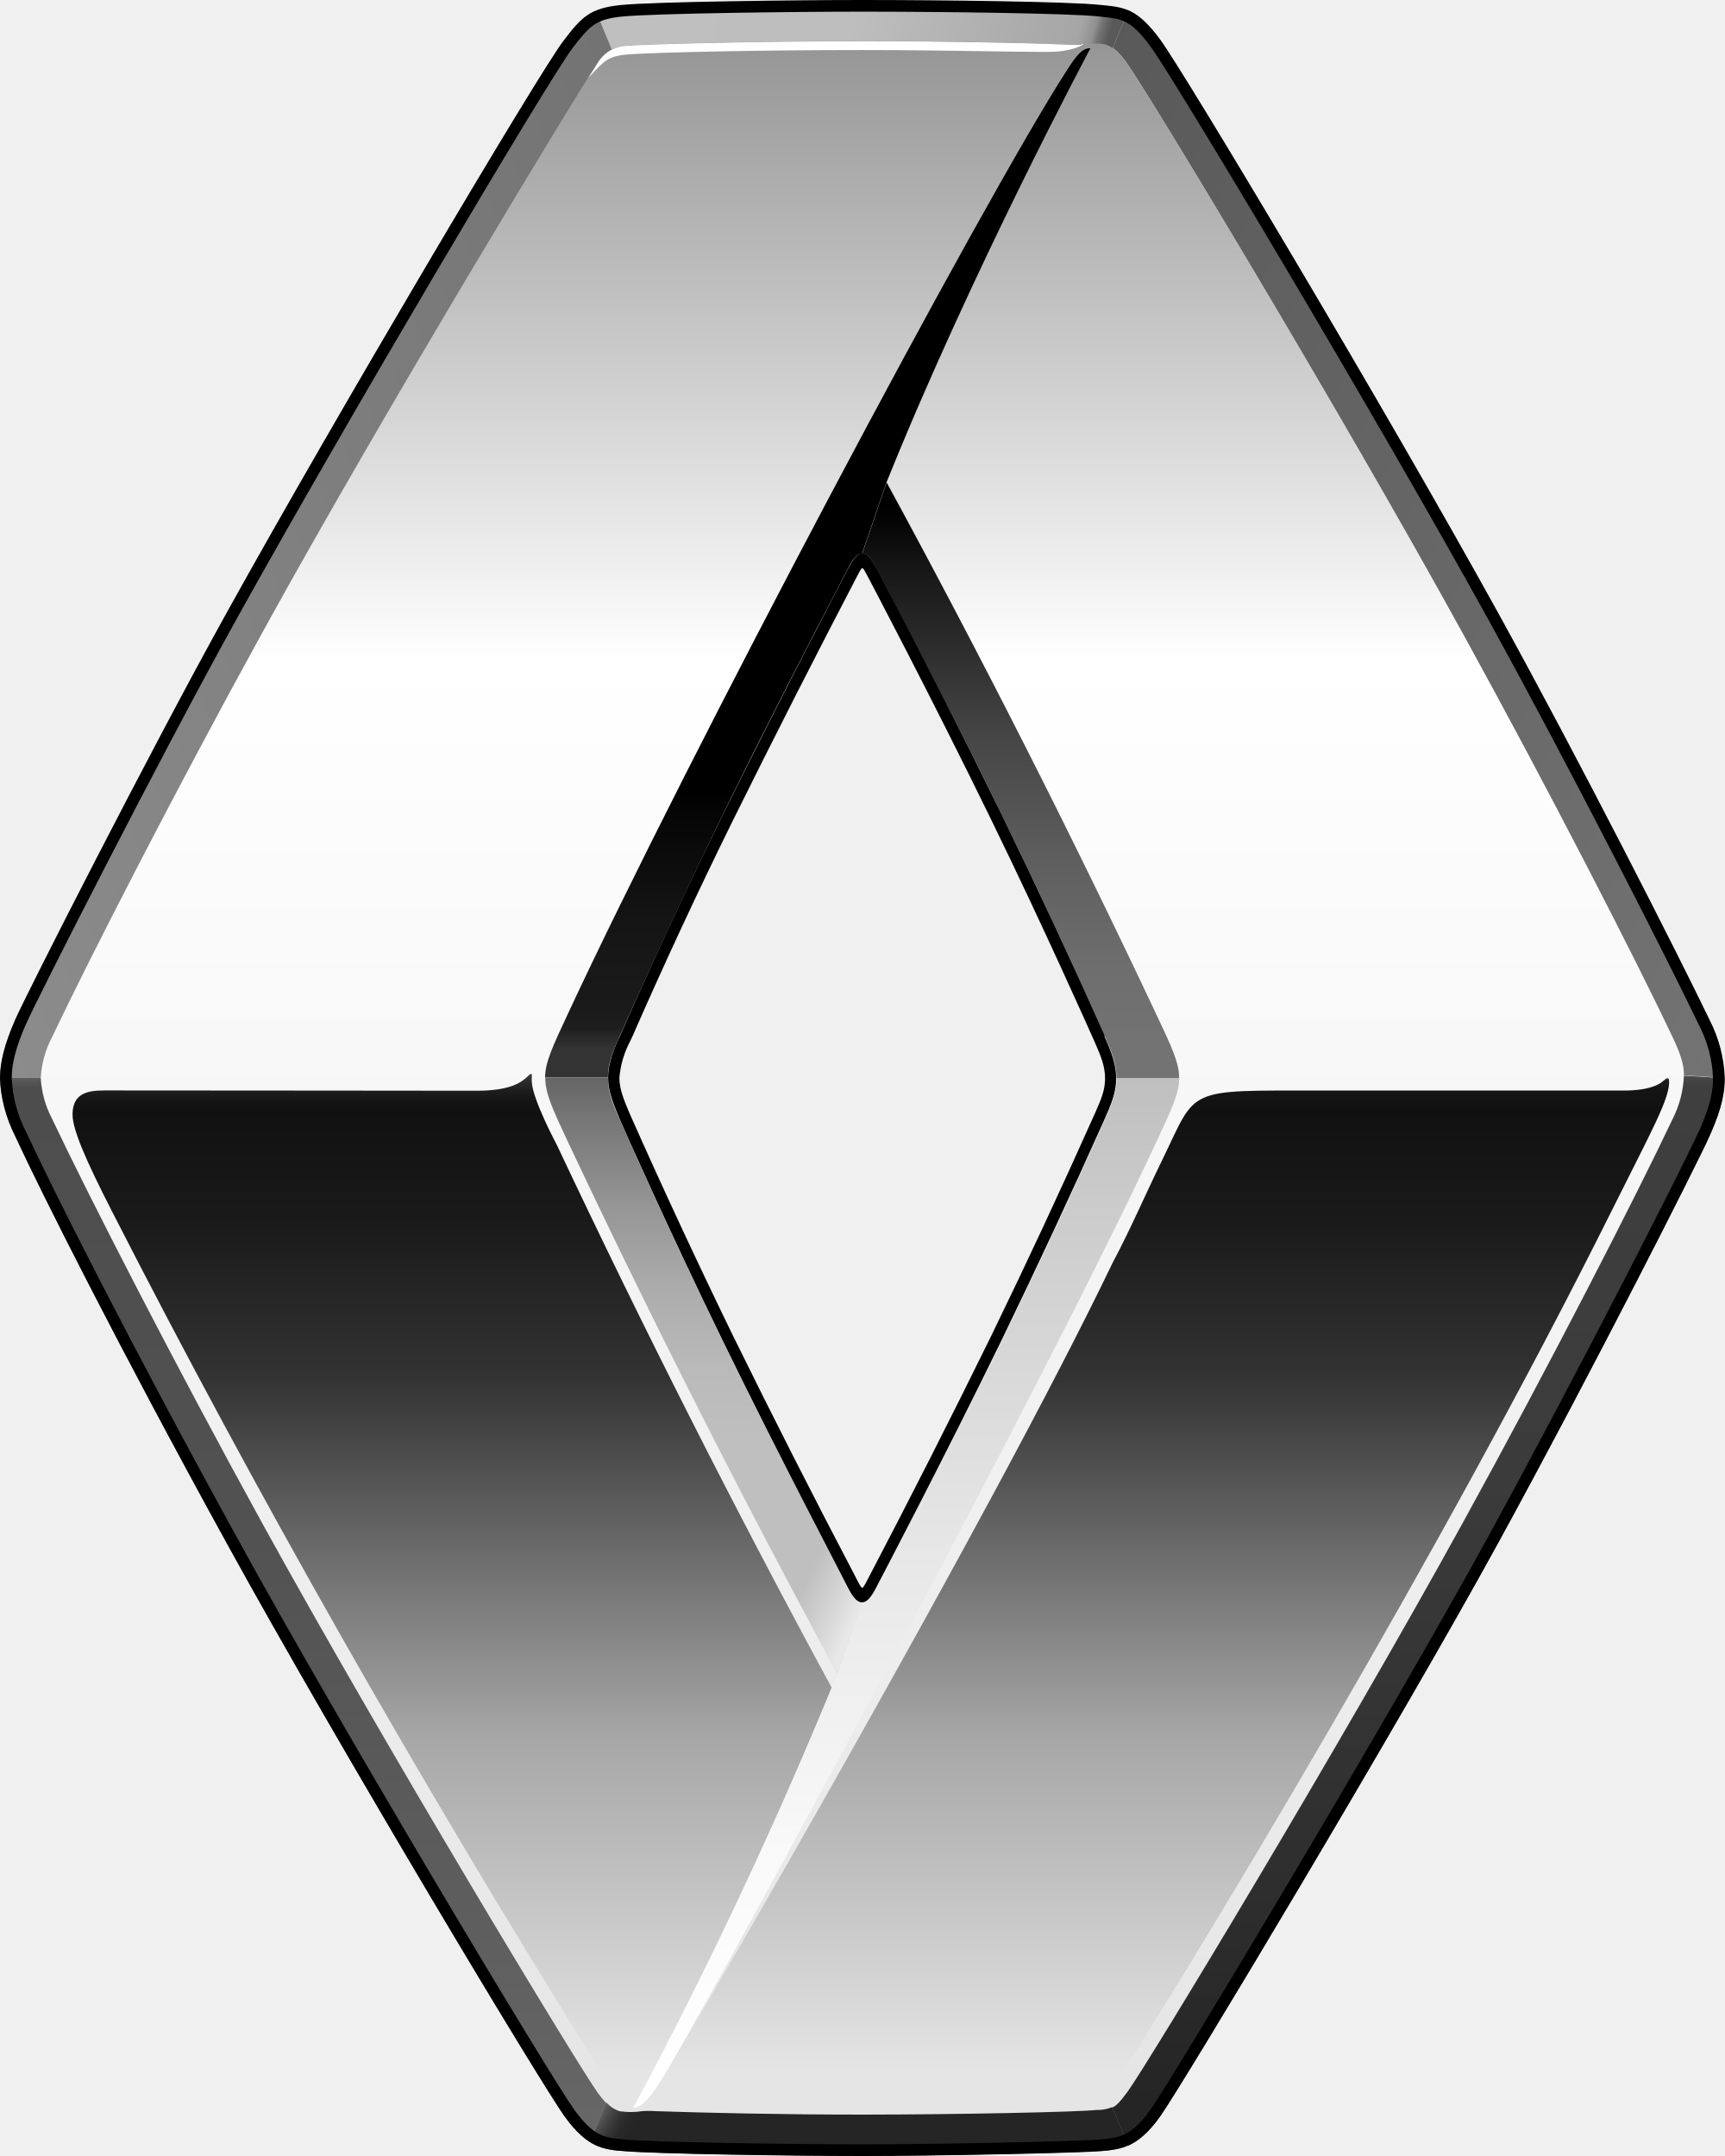
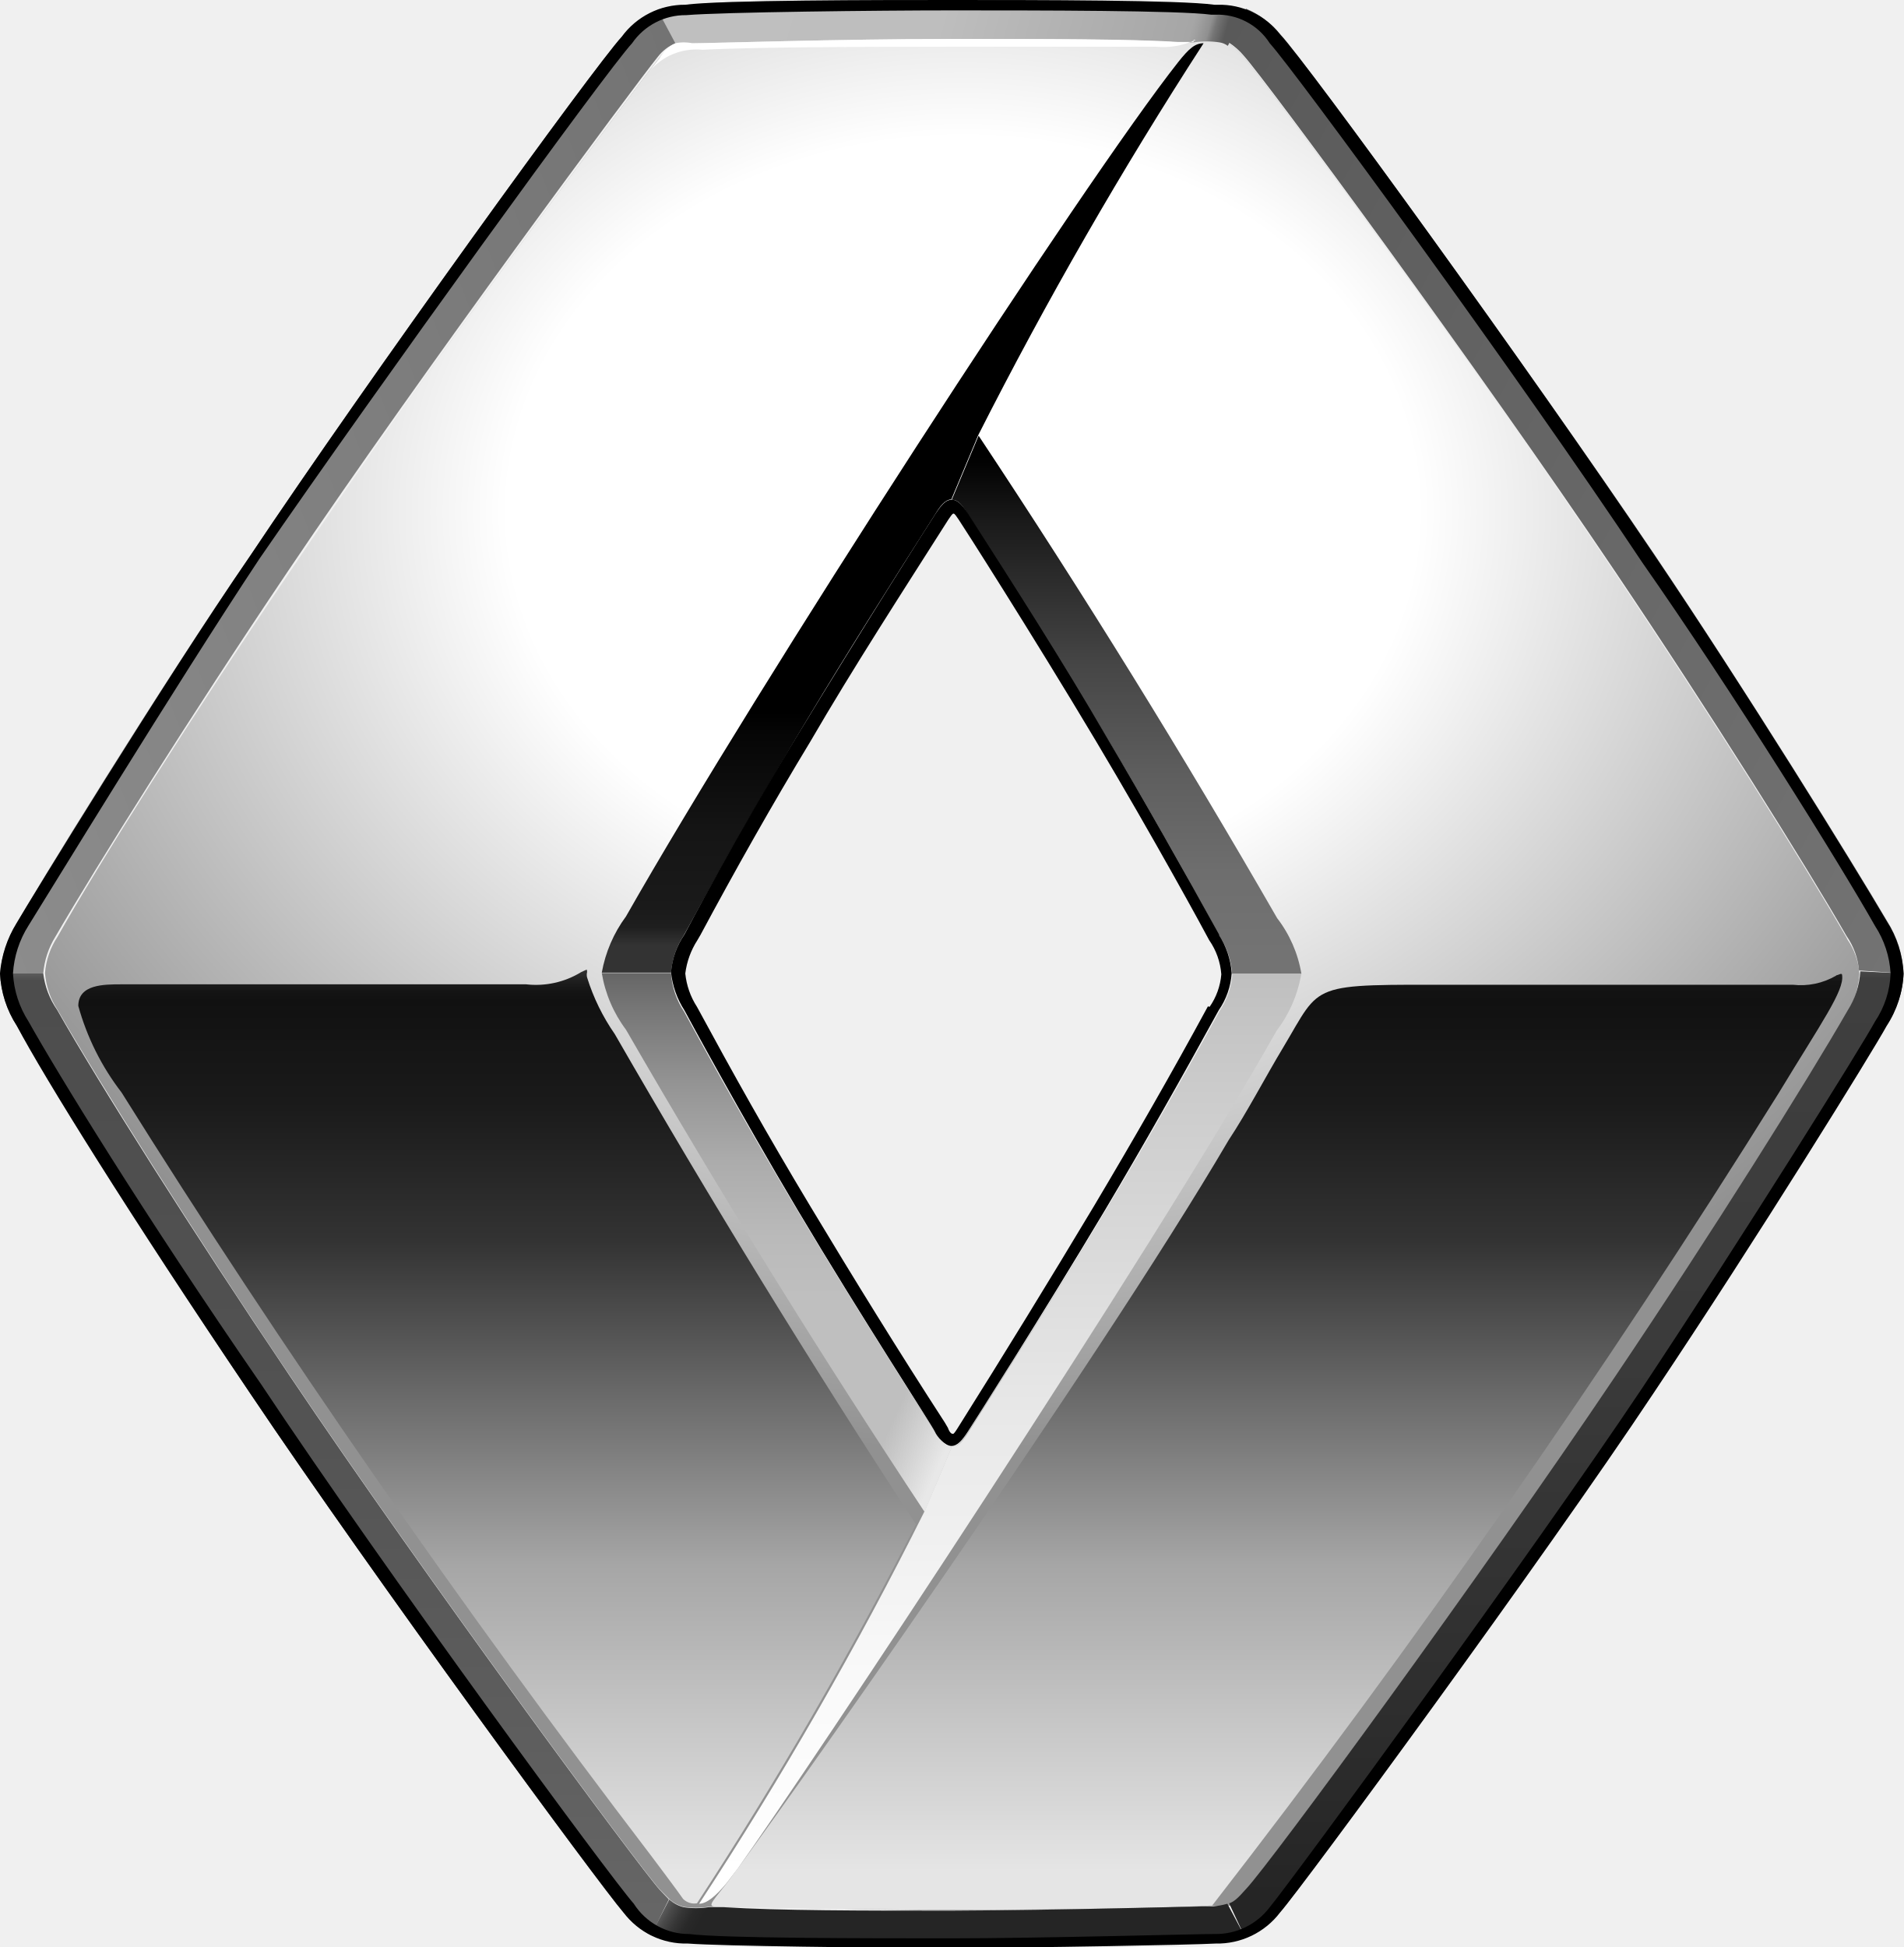
- <svg xmlns="http://www.w3.org/2000/svg" xmlns:xlink="http://www.w3.org/1999/xlink" id="katman_1" data-name="katman 1" viewBox="0 0 291.22 364.08">
+ <svg xmlns="http://www.w3.org/2000/svg" xmlns:xlink="http://www.w3.org/1999/xlink" id="katman_1" data-name="katman 1" viewBox="0 0 44 45">
  <defs>
-     <style>.cls-1{filter:url(#a);}.cls-2{fill:url(#Adsız_degrade);}.cls-3{fill:url(#Adsız_degrade_3);}.cls-4{mask:url(#mask);}.cls-5{fill:url(#Adsız_degrade_4);}.cls-6{fill:url(#Adsız_degrade_5);}.cls-7{fill:url(#Adsız_degrade_6);}.cls-8{fill:url(#Adsız_degrade_7);}.cls-9{fill:url(#Adsız_degrade_8);}.cls-10{fill:url(#Adsız_degrade_9);}.cls-11{fill:url(#Adsız_degrade_10);}.cls-12{fill:url(#Adsız_degrade_11);}.cls-13{fill:url(#Adsız_degrade_12);}.cls-14{fill:url(#Adsız_degrade_13);}.cls-15{fill:url(#Adsız_degrade_14);}.cls-16{fill:url(#Adsız_degrade_15);}.cls-17{fill:url(#Adsız_degrade_16);}.cls-18{fill:url(#Adsız_degrade_17);}.cls-19{fill:url(#Adsız_degrade_18);}.cls-20{fill:#fff;}</style>
-     <filter id="a" x="1.13" y="1.14" width="45.73" height="57.72" name="a">
-       <feFlood result="back" flood-color="#fff" />
-     </filter>
-     <linearGradient id="Adsız_degrade" x1="-63.23" y1="1855.5" x2="-63.23" y2="1888.04" gradientTransform="matrix(6.07, 0, 0, -6.07, 1200.43, 12547.02)" gradientUnits="userSpaceOnUse">
-       <stop offset="0.85" stop-color="#fff" />
-       <stop offset="1" />
-     </linearGradient>
-     <linearGradient id="Adsız_degrade_3" x1="-62.5" y1="1859.62" x2="-62.5" y2="1917.34" gradientTransform="matrix(6.07, 0, 0, -6.07, 1200.43, 12547.02)" gradientUnits="userSpaceOnUse">
+     <style>.cls-1{fill:url(#Adsız_degrade_2);}.cls-2{fill:url(#Adsız_degrade_3);}.cls-3{fill:url(#Adsız_degrade_4);}.cls-4{fill:url(#Adsız_degrade_5);}.cls-5{fill:url(#Adsız_degrade_6);}.cls-6{fill:url(#Adsız_degrade_7);}.cls-7{fill:url(#Adsız_degrade_8);}.cls-8{fill:url(#Adsız_degrade_9);}.cls-9{fill:url(#Adsız_degrade_10);}.cls-10{fill:url(#Adsız_degrade_11);}.cls-11{fill:url(#Adsız_degrade_12);}.cls-12{fill:url(#Adsız_degrade_13);}.cls-13{fill:url(#Adsız_degrade_14);}.cls-14{fill:url(#Adsız_degrade_15);}.cls-15{fill:url(#Adsız_degrade_16);}.cls-16{fill:url(#Adsız_degrade_17);}.cls-17{fill:#fff;}</style>
+     <linearGradient id="Adsız_degrade_2" x1="-761.91" y1="-1128.84" x2="-761.91" y2="-1135.97" gradientTransform="translate(4646.77 6895.72) scale(6.07)" gradientUnits="userSpaceOnUse">
      <stop offset="0" stop-color="#e5e5e5" />
      <stop offset="0.69" stop-color="#fff" />
      <stop offset="1" stop-color="#919191" />
    </linearGradient>
-     <mask id="mask" x="-36.97" y="6.91" width="356.36" height="375.24" maskUnits="userSpaceOnUse">
-       <g transform="translate(-675.57 -905.69)">
-         <g id="c">
-           <g class="cls-1">
-             <rect class="cls-2" x="638.6" y="1090.42" width="356.36" height="197.42" />
-           </g>
-         </g>
-       </g>
-     </mask>
-     <radialGradient id="Adsız_degrade_4" cx="-64.3" cy="1902.46" r="28.89" gradientTransform="matrix(6.05, 0, 0, -6.07, 1191.78, 12547.02)" gradientUnits="userSpaceOnUse">
+     <radialGradient id="Adsız_degrade_3" cx="-742.92" cy="-1120.65" r="28.89" gradientTransform="translate(698.31 852.31) scale(0.91 0.75)" gradientUnits="userSpaceOnUse">
      <stop offset="0.4" stop-color="#fff" />
      <stop offset="1" stop-color="#919191" />
    </radialGradient>
-     <linearGradient id="Adsız_degrade_5" x1="-73.92" y1="1859.9" x2="-73.92" y2="1888.34" gradientTransform="matrix(6.07, 0, 0, -6.07, 1200.43, 12547.02)" gradientUnits="userSpaceOnUse">
+     <linearGradient id="Adsız_degrade_4" x1="-763.63" y1="-1128.87" x2="-763.63" y2="-1132.39" gradientTransform="translate(4646.77 6895.72) scale(6.07)" gradientUnits="userSpaceOnUse">
      <stop offset="0.01" stop-color="#e5e5e5" />
      <stop offset="0.34" stop-color="#a6a6a6" />
      <stop offset="0.69" stop-color="#333" />
      <stop offset="0.84" stop-color="#1a1a1a" />
      <stop offset="0.95" stop-color="#111" />
      <stop offset="0.96" stop-color="#141414" />
      <stop offset="0.97" stop-color="#1d1d1d" />
      <stop offset="0.98" stop-color="#2d2d2d" />
      <stop offset="0.99" stop-color="#444" />
      <stop offset="1" stop-color="#616161" />
      <stop offset="1" stop-color="#666" />
    </linearGradient>
-     <linearGradient id="Adsız_degrade_6" x1="-68.87" y1="1859.82" x2="-68.87" y2="1859.82" xlink:href="#Adsız_degrade_5" />
-     <linearGradient id="Adsız_degrade_7" x1="-54.32" y1="1859.9" x2="-54.32" y2="1888.36" gradientTransform="matrix(6.07, 0, 0, -6.07, 1200.43, 12547.02)" gradientUnits="userSpaceOnUse">
+     <linearGradient id="Adsız_degrade_5" x1="-762.87" y1="-1128.79" x2="-762.87" y2="-1128.79" xlink:href="#Adsız_degrade_4" />
+     <linearGradient id="Adsız_degrade_6" x1="-760.67" y1="-1128.87" x2="-760.67" y2="-1132.39" gradientTransform="translate(4646.77 6895.72) scale(6.07)" gradientUnits="userSpaceOnUse">
      <stop offset="0.01" stop-color="#e5e5e5" />
      <stop offset="0.34" stop-color="#a6a6a6" />
      <stop offset="0.69" stop-color="#333" />
      <stop offset="0.84" stop-color="#1a1a1a" />
      <stop offset="0.95" stop-color="#111" />
      <stop offset="0.97" stop-color="#141414" />
      <stop offset="0.98" stop-color="#1d1d1d" />
      <stop offset="0.98" stop-color="#2d2d2d" />
      <stop offset="0.99" stop-color="#444" />
      <stop offset="1" stop-color="#616161" />
      <stop offset="1" stop-color="#666" />
    </linearGradient>
-     <linearGradient id="Adsız_degrade_8" x1="-63.74" y1="1888.67" x2="-63.74" y2="1917.32" gradientTransform="matrix(6.07, 0, 0, -6.07, 1200.43, 12547.02)" gradientUnits="userSpaceOnUse">
+     <linearGradient id="Adsız_degrade_7" x1="-762.09" y1="-1132.43" x2="-762.09" y2="-1135.97" gradientTransform="translate(4646.77 6895.72) scale(6.07)" gradientUnits="userSpaceOnUse">
      <stop offset="0" stop-color="#333" />
      <stop offset="0.01" stop-color="#292929" />
      <stop offset="0.02" stop-color="#1e1e1e" />
      <stop offset="0.04" stop-color="#1a1a1a" />
      <stop offset="0.12" stop-color="#151515" />
      <stop offset="0.23" stop-color="#050505" />
      <stop offset="0.25" />
    </linearGradient>
-     <linearGradient id="Adsız_degrade_9" x1="-58.09" y1="1888.47" x2="-58.09" y2="1905.05" gradientTransform="matrix(6.07, 0, 0, -6.07, 1200.43, 12547.02)" gradientUnits="userSpaceOnUse">
+     <linearGradient id="Adsız_degrade_8" x1="-761.24" y1="-1132.4" x2="-761.24" y2="-1134.45" gradientTransform="translate(4646.77 6895.72) scale(6.07)" gradientUnits="userSpaceOnUse">
      <stop offset="0" stop-color="#737373" />
      <stop offset="0.15" stop-color="#6e6e6e" />
      <stop offset="0.33" stop-color="#5e5e5e" />
      <stop offset="0.54" stop-color="#454545" />
      <stop offset="0.75" stop-color="#222" />
      <stop offset="0.8" stop-color="#1a1a1a" />
      <stop offset="0.92" />
    </linearGradient>
-     <linearGradient id="Adsız_degrade_10" x1="-66.92" y1="1871.87" x2="-66.92" y2="1888.46" gradientTransform="matrix(6.07, 0, 0, -6.07, 1200.43, 12547.02)" gradientUnits="userSpaceOnUse">
+     <linearGradient id="Adsız_degrade_9" x1="-762.57" y1="-1130.35" x2="-762.57" y2="-1132.4" gradientTransform="translate(4646.77 6895.72) scale(6.07)" gradientUnits="userSpaceOnUse">
      <stop offset="0.36" stop-color="#bfbfbf" />
      <stop offset="0.47" stop-color="#bababa" />
      <stop offset="0.61" stop-color="#acacac" />
      <stop offset="0.75" stop-color="#959595" />
      <stop offset="0.9" stop-color="#757575" />
      <stop offset="0.96" stop-color="#666" />
      <stop offset="1" stop-color="#333" />
    </linearGradient>
-     <linearGradient id="Adsız_degrade_11" x1="-60.4" y1="1877.5" x2="-75.49" y2="1884.3" gradientTransform="matrix(6.07, 0, 0, -6.07, 1200.43, 12547.02)" gradientUnits="userSpaceOnUse">
+     <linearGradient id="Adsız_degrade_10" x1="-761.71" y1="-1130.95" x2="-763.79" y2="-1131.89" gradientTransform="translate(4646.77 6895.72) scale(6.07)" gradientUnits="userSpaceOnUse">
      <stop offset="0.01" stop-color="#f2f2f2" stop-opacity="0.8" />
      <stop offset="0.11" stop-color="#ededed" stop-opacity="0" />
    </linearGradient>
-     <linearGradient id="Adsız_degrade_12" x1="-61.28" y1="1860" x2="-61.28" y2="1888.66" gradientTransform="matrix(6.07, 0, 0, -6.07, 1200.43, 12547.02)" gradientUnits="userSpaceOnUse">
+     <linearGradient id="Adsız_degrade_11" x1="-761.72" y1="-1128.88" x2="-761.72" y2="-1132.42" gradientTransform="translate(4646.77 6895.72) scale(6.07)" gradientUnits="userSpaceOnUse">
      <stop offset="0" stop-color="#fff" />
      <stop offset="0.22" stop-color="#f9f9f9" />
      <stop offset="0.51" stop-color="#e7e7e7" />
      <stop offset="0.85" stop-color="#cbcbcb" />
      <stop offset="0.97" stop-color="#bfbfbf" />
      <stop offset="0.99" stop-color="#737373" />
    </linearGradient>
-     <linearGradient id="Adsız_degrade_13" x1="-78.06" y1="1858.87" x2="-78.06" y2="1888.48" gradientTransform="matrix(6.07, 0, 0, -6.07, 1200.43, 12547.02)" gradientUnits="userSpaceOnUse">
+     <linearGradient id="Adsız_degrade_12" x1="-764.26" y1="-1128.74" x2="-764.26" y2="-1132.4" gradientTransform="translate(4646.77 6895.72) scale(6.07)" gradientUnits="userSpaceOnUse">
      <stop offset="0" stop-color="#666" />
      <stop offset="0.18" stop-color="#5e5e5e" />
      <stop offset="0.58" stop-color="#515151" />
      <stop offset="0.97" stop-color="#4d4d4d" />
      <stop offset="0.99" stop-color="#757575" />
      <stop offset="1" stop-color="#8c8c8c" />
    </linearGradient>
-     <linearGradient id="Adsız_degrade_14" x1="-68.18" y1="1862.45" x2="-56.78" y2="1855.87" gradientTransform="matrix(6.07, 0, 0, -6.07, 1200.43, 12547.02)" gradientUnits="userSpaceOnUse">
+     <linearGradient id="Adsız_degrade_13" x1="-762.8" y1="-1129.22" x2="-761.09" y2="-1128.23" gradientTransform="translate(4646.77 6895.72) scale(6.07)" gradientUnits="userSpaceOnUse">
      <stop offset="0.02" stop-color="#666" />
      <stop offset="0.04" stop-color="#4a4a4a" />
      <stop offset="0.06" stop-color="#363636" />
      <stop offset="0.08" stop-color="#292929" />
      <stop offset="0.1" stop-color="#252525" />
    </linearGradient>
-     <linearGradient id="Adsız_degrade_15" x1="-59.55" y1="1910.04" x2="-34.28" y2="1896.21" gradientTransform="matrix(6.07, 0, 0, -6.07, 1200.43, 12547.02)" gradientUnits="userSpaceOnUse">
+     <linearGradient id="Adsız_degrade_14" x1="-761.33" y1="-1135.1" x2="-757.85" y2="-1133.2" gradientTransform="translate(4646.77 6895.72) scale(6.07)" gradientUnits="userSpaceOnUse">
      <stop offset="0" stop-color="#595959" />
      <stop offset="1" stop-color="#737373" />
    </linearGradient>
-     <linearGradient id="Adsız_degrade_16" x1="-55.78" y1="1915.79" x2="-69.48" y2="1919.72" gradientTransform="matrix(6.07, 0, 0, -6.07, 1200.43, 12547.02)" gradientUnits="userSpaceOnUse">
+     <linearGradient id="Adsız_degrade_15" x1="-760.92" y1="-1135.65" x2="-762.99" y2="-1136.25" gradientTransform="translate(4646.77 6895.72) scale(6.07)" gradientUnits="userSpaceOnUse">
      <stop offset="0.01" stop-color="#595959" />
      <stop offset="0.03" stop-color="#757575" />
      <stop offset="0.04" stop-color="#909090" />
      <stop offset="0.06" stop-color="#a0a0a0" />
      <stop offset="0.07" stop-color="#a6a6a6" />
      <stop offset="0.5" stop-color="#bebebe" />
      <stop offset="1" stop-color="#bfbfbf" />
    </linearGradient>
-     <linearGradient id="Adsız_degrade_17" x1="-90.32" y1="1898.46" x2="-65.91" y2="1907.83" gradientTransform="matrix(6.07, 0, 0, -6.07, 1200.43, 12547.02)" gradientUnits="userSpaceOnUse">
+     <linearGradient id="Adsız_degrade_16" x1="-765.95" y1="-1133.49" x2="-762.52" y2="-1134.8" gradientTransform="translate(4646.77 6895.72) scale(6.07)" gradientUnits="userSpaceOnUse">
      <stop offset="0" stop-color="#8c8c8c" />
      <stop offset="0.99" stop-color="#737373" />
      <stop offset="1" stop-color="#bfbfbf" />
    </linearGradient>
-     <linearGradient id="Adsız_degrade_18" x1="-47.03" y1="1858.78" x2="-47.03" y2="1888.55" gradientTransform="matrix(6.07, 0, 0, -6.07, 1200.43, 12547.02)" gradientUnits="userSpaceOnUse">
+     <linearGradient id="Adsız_degrade_17" x1="-759.57" y1="-1128.73" x2="-759.57" y2="-1132.41" gradientTransform="translate(4646.77 6895.72) scale(6.07)" gradientUnits="userSpaceOnUse">
      <stop offset="0.02" stop-color="#252525" />
      <stop offset="0.22" stop-color="#2e2e2e" />
      <stop offset="0.6" stop-color="#3b3b3b" />
      <stop offset="0.97" stop-color="#3f3f3f" />
      <stop offset="0.99" stop-color="#5c5c5c" />
      <stop offset="1" stop-color="#737373" />
    </linearGradient>
  </defs>
-   <path class="cls-3" d="M958,1080.89c-6.2-13.12-20.75-41.52-35.5-68.32-20.78-37.78-53.31-91.58-56.66-96.19a11.72,11.72,0,0,0-2.39-2.62,4,4,0,0,0-1.27-.65,13.72,13.72,0,0,0-4,0,16.66,16.66,0,0,1-2.34,0q-17.33-.6-34.65-.58c-16.89,0-37.24.51-39.88.78a5.87,5.87,0,0,0-2.4.64,6,6,0,0,0-2.46,2.36c-3.17,4.73-35.82,58.42-56.6,96.19-14.75,26.8-29.29,55.21-35.5,68.32a16.43,16.43,0,0,0-1.89,6.84,16.77,16.77,0,0,0,1.89,6.84c6.2,13.11,20.75,41.51,35.5,68.32,20.78,37.77,53.31,91.57,56.66,96.19a19.17,19.17,0,0,0,1.42,1.76,5,5,0,0,0,2.24,1.51,12.28,12.28,0,0,0,3.82,0,18.43,18.43,0,0,1,2.35,0c8.37.28,21.23.59,34.85.58,16.89,0,36.62-.44,39.6-.78l.47-.06a6.71,6.71,0,0,0,2.11-.46c.68-.29,1.26-.83,2.65-2.75,3.35-4.61,35.73-58.15,56.51-95.92,14.74-26.8,29.29-55.21,35.5-68.32a17.91,17.91,0,0,0,1.88-7.27c0-1.9-.62-3.76-1.87-6.41Zm-95.94,13.92c-13.9,31.19-23.78,50.63-38.43,78.79-.84,1.63-1.54,2.68-2.49,2.7s-1.64-1.07-2.49-2.7c-14.65-28.17-24.53-47.61-38.44-78.79-1.19-2.67-2-4.64-2-7.14s.87-4.43,2-7c13.91-31.19,23.79-50.63,38.44-78.79.84-1.63,1.52-2.68,2.48-2.7h0c1,0,1.65,1.06,2.5,2.7,14.65,28.16,24.53,47.6,38.43,78.79,1.19,2.66,2,4.63,2,7.13s-.87,4.45-2,7Z" transform="translate(-675.57 -905.69)" />
-   <g class="cls-4">
-     <path class="cls-5" d="M958,1080.89c-6.2-13.12-20.75-41.52-35.5-68.32-20.78-37.78-53.31-91.58-56.66-96.19a11.72,11.72,0,0,0-2.39-2.62,4,4,0,0,0-1.27-.65,13.72,13.72,0,0,0-4,0,16.66,16.66,0,0,1-2.34,0q-17.33-.6-34.65-.58c-16.89,0-37.24.51-39.88.78a5.87,5.87,0,0,0-2.4.64,6,6,0,0,0-2.46,2.36c-3.17,4.73-35.82,58.42-56.6,96.19-14.75,26.8-29.29,55.21-35.5,68.32a16.43,16.43,0,0,0-1.89,6.84,16.77,16.77,0,0,0,1.89,6.84c6.2,13.11,20.75,41.51,35.5,68.32,20.78,37.77,53.31,91.57,56.66,96.19a19.17,19.17,0,0,0,1.42,1.76,5,5,0,0,0,2.24,1.51,12.28,12.28,0,0,0,3.82,0,18.43,18.43,0,0,1,2.35,0c8.37.28,21.23.59,34.85.58,16.89,0,36.62-.44,39.6-.78l.47-.06a6.71,6.71,0,0,0,2.11-.46c.68-.29,1.26-.83,2.65-2.75,3.35-4.61,35.73-58.15,56.51-95.92,14.74-26.8,29.29-55.21,35.5-68.32a17.91,17.91,0,0,0,1.88-7.27c0-1.9-.62-3.76-1.87-6.41Zm-95.94,13.92c-13.9,31.19-23.78,50.63-38.43,78.79-.84,1.63-1.54,2.68-2.49,2.7s-1.64-1.07-2.49-2.7c-14.65-28.17-24.53-47.61-38.44-78.79-1.19-2.67-2-4.64-2-7.14s.87-4.43,2-7c13.91-31.19,23.79-50.63,38.44-78.79.84-1.63,1.52-2.68,2.48-2.7h0c1,0,1.65,1.06,2.5,2.7,14.65,28.16,24.53,47.6,38.43,78.79,1.19,2.66,2,4.63,2,7.13s-.87,4.45-2,7Z" transform="translate(-675.57 -905.69)" />
-   </g>
-   <path class="cls-6" d="M769.61,1099.07s-4.09-7.64-4.24-10.65a4.71,4.71,0,0,1,0-.92c.06-.77-.23-.5-.91.14-1.2,1.12-3.3,2.24-8.44,2.24-4.56,0-43.36-.05-61.85-.05-2.71,0-6.35-.21-6.35,4.08,0,2.52,2.19,7.6,6.68,16.38,24.53,48,51.78,95.92,81,142.77,0,0,4.46,7.18,4.91,7.75a2.32,2.32,0,0,0,2.1.81A776.13,776.13,0,0,0,816,1190.69q-24.48-45.14-46.39-91.62Z" transform="translate(-675.57 -905.69)" />
-   <path class="cls-7" d="M782.51,1261.62h0Z" transform="translate(-675.57 -905.69)" />
-   <path class="cls-8" d="M956.47,1088.16c-.67.69-2.53,1.69-6.72,1.69H898.81c-23.35,0-21-.62-27,11.73-2.7,5.5-5.5,12-8.34,17.28C843,1161.5,793.27,1247.38,786.54,1258c-2.53,4-2.9,4.22-1,4.22,0,0,16.88.62,35.68.62,29.35,0,39.86-.82,39.86-.82,17-26.48,57.62-93.66,86.61-151.85,6.67-13.4,10-19.23,9.69-22.1-.06-.55-.57-.22-.86.07Z" transform="translate(-675.57 -905.69)" />
-   <path class="cls-9" d="M859.68,913.85c-1.26-.06-2.16.9-3.88,3.57-14.41,22.31-64.13,116-84.44,159.68-2.49,5.35-3.75,8-3.75,10.55l10.6,0s0,0,0,0c0-2.43.87-4.42,2-7,13.91-31.18,23.79-50.62,38.44-78.78.84-1.63,1.52-2.69,2.48-2.7h0l4.12-12C839.61,951.43,859.68,913.85,859.68,913.85Z" transform="translate(-675.57 -905.69)" />
-   <path class="cls-10" d="M874.67,1087.77c0-2.59-1.2-5.14-3.69-10.43q-21.54-45.75-45.7-90.18l-4.12,12h0c1,0,1.65,1.06,2.5,2.7,14.65,28.16,24.53,47.6,38.43,78.79,1.19,2.66,2,4.63,2,7.13h10.55Z" transform="translate(-675.57 -905.69)" />
-   <path class="cls-11" d="M821.16,1176.31h0c-1,0-1.64-1.07-2.49-2.71-14.65-28.16-24.53-47.6-38.44-78.79-1.19-2.66-2-4.63-2-7.14h0l-10.6,0c0,2.61,1.2,5.24,3.7,10.56q21.53,45.72,45.65,90.12Z" transform="translate(-675.57 -905.69)" />
-   <path class="cls-12" d="M821.16,1176.31h0c-1,0-1.64-1.07-2.49-2.71-14.65-28.16-24.53-47.6-38.44-78.79-1.19-2.66-2-4.63-2-7.14v0h-10.6c0,2.62,1.2,5.25,3.7,10.57q21.53,45.72,45.65,90.12Z" transform="translate(-675.57 -905.69)" />
-   <path class="cls-13" d="M782.51,1261.62c1.17.05,2.56-1.37,4.18-3.83.42-.67,1-1.61,1.7-2.77,10.85-18.48,63.16-115,82.5-156.64,2.49-5.35,3.78-8,3.78-10.61H864.12c0,2.52-.87,4.44-2,7-13.91,31.18-23.79,50.63-38.43,78.79-.85,1.62-1.54,2.68-2.5,2.7l-4.19,12a770.36,770.36,0,0,1-34.46,73.3Z" transform="translate(-675.57 -905.69)" />
-   <path class="cls-14" d="M777.92,1260.83a17.43,17.43,0,0,1-1.43-1.76c-3.34-4.61-35.88-58.41-56.66-96.19-14.74-26.8-29.29-55.2-35.5-68.32a16.69,16.69,0,0,1-1.88-6.83H675.6c0,2.32.51,5.34,2.55,9.78,4.83,10.47,18.35,37.16,35.69,68.69,18.92,34.43,53.29,91.68,57.12,96.92a16.12,16.12,0,0,0,4.21,4.27Z" transform="translate(-675.57 -905.69)" />
-   <path class="cls-15" d="M775.18,1267.39a11.31,11.31,0,0,0,5.62,1.52c5.11.45,27.5.82,40.37.82s37.05-.52,40.38-.82a13.85,13.85,0,0,0,4.52-1l-2.71-6.39a6.88,6.88,0,0,1-2.11.47l-.47,0c-3,.34-22.71.78-39.6.79-13.62,0-26.48-.3-34.85-.58a15.37,15.37,0,0,0-2.35,0,12.59,12.59,0,0,1-3.82,0,5.13,5.13,0,0,1-2.23-1.51Z" transform="translate(-675.57 -905.69)" />
-   <path class="cls-16" d="M966.74,1087.72a23.09,23.09,0,0,0-2.54-9.78c-5.18-10.79-21.73-43.37-35.69-68.7-18.68-33.86-53.13-91.54-57.12-96.91-2.11-2.83-3.69-4.15-5.29-4.85l-2.63,6.28a11.49,11.49,0,0,1,2.39,2.62c3.35,4.6,35.88,58.41,56.66,96.19,14.75,26.8,29.29,55.2,35.5,68.32,1.25,2.65,1.89,4.51,1.89,6.4Z" transform="translate(-675.57 -905.69)" />
-   <path class="cls-17" d="M776.19,907.51l2.7,6.5a6,6,0,0,1,2.4-.64c2.64-.27,23-.78,39.89-.78,13.75,0,27.7.29,34.64.59a16.81,16.81,0,0,0,2.35,0,14.08,14.08,0,0,1,4,0,4.77,4.77,0,0,1,1.27.65l2.63-6.27a14,14,0,0,0-4.73-.94c-5.32-.48-28.21-.82-40.19-.82-10.56,0-35.06.27-40.8.85a14.56,14.56,0,0,0-4.2.94Z" transform="translate(-675.57 -905.69)" />
-   <path class="cls-18" d="M776.19,907.51c-2.16.92-3.46,2.49-5.45,5.09-4,5.17-38.38,63.26-56.9,96.64-13,23.51-33.74,64.24-35.7,68.71s-2.54,7.45-2.54,9.78h6.85a16.52,16.52,0,0,1,1.88-6.84c6.21-13.11,20.76-41.52,35.5-68.32,20.78-37.77,53.44-91.46,56.61-96.19a6,6,0,0,1,2.45-2.36Z" transform="translate(-675.57 -905.69)" />
-   <path class="cls-19" d="M866.07,1268c1.66-.74,3.36-2.12,5.32-4.83,3.71-5.16,40.74-67,57.12-96.92s33.79-64.44,35.69-68.7c2.36-5.29,2.54-7.89,2.54-9.78l-6.84-.43a17.74,17.74,0,0,1-1.89,7.27c-6.2,13.12-20.75,41.52-35.5,68.32-20.78,37.78-53.16,91.32-56.51,95.92-1.39,1.92-2,2.47-2.64,2.75h0Z" transform="translate(-675.57 -905.69)" />
-   <path class="cls-20" d="M858.16,913.15l.38,0s-1.74,1.33-6.17,1.31c-5.27,0-16.2-.24-24.94-.3-16.15-.1-35.4.2-44.39.63-4.77.23-5,.74-8.1,4h0l1.5-2.35a6.09,6.09,0,0,1,2.45-2.37,6,6,0,0,1,2.4-.64c2.64-.27,23-.78,39.89-.78,13.75,0,27.7.29,34.64.59a18.32,18.32,0,0,0,2.34,0" transform="translate(-675.57 -905.69)" />
-   <path d="M862.12,1080.63q-8.36-18.75-17.34-37.22-10.26-20.93-21.09-41.57c-.88-1.64-1.56-2.7-2.5-2.7s-1.58,1-2.5,2.7c-.46.86-11.62,22.25-21.14,41.57s-16.81,36.16-17.3,37.22c-1,2.14-2,4.61-2,7s.92,4.54,2,7.14c.53,1.25,8.42,19,17.38,37.36,9.75,20,20.64,40.62,21,41.44.83,1.61,1.54,2.7,2.49,2.7s1.65-1.06,2.5-2.7c.44-.85,11.28-21.48,21-41.43q9-18.54,17.41-37.35c1.22-2.77,2-4.6,2-7s-.8-4.45-2-7.15Zm-1.76,13.26-.06.14q-8.38,18.78-17.38,37.28-10.15,20.68-20.84,41.08l-.16.31c-.34.66-.63,1.13-.76,1.13s-.42-.46-.76-1.11l-.51-1q-10.53-20.07-20.53-40.42-9-18.48-17.34-37.26l-.08-.18c-1-2.36-1.79-4.22-1.79-6.19a16.19,16.19,0,0,1,1.86-6.23l.46-1q8-18.26,16.82-36.14,10.34-20.87,21.11-41.52c.31-.59.59-1.15.77-1.15s.46.56.79,1.17c.09.16,11.08,21,21.06,41.49,8.78,18,16.45,35.26,17.3,37.16,1.14,2.58,1.84,4.29,1.84,6.35s-.67,3.54-1.8,6.11Z" transform="translate(-675.57 -905.69)" />
-   <path d="M964.23,1077.93c-5.29-11-21.74-43.42-35.68-68.7-19.12-34.66-53.26-91.72-57.13-96.92s-6-5.36-9.52-5.74l-.53-.05c-5.15-.57-27-.83-40.2-.83-11.27,0-35.22.29-40.79.85-5.25.52-6.68,2.13-9.67,6.05-4.12,5.37-38.83,64-56.9,96.64-13.07,23.57-33.78,64.32-35.7,68.7-1.74,4-2.54,7.07-2.54,9.8a23.44,23.44,0,0,0,2.55,9.8c4.34,9.41,17.42,35.46,35.69,68.69,19.05,34.66,53.47,91.93,57.13,96.92,3.85,5.26,6.37,5.49,9.86,5.8,5.29.47,28.15.83,40.37.83,13.2,0,37.09-.53,40.39-.83s6.08-.55,9.86-5.8c3.46-4.81,40.49-66.52,57.13-96.92,15.94-29.13,33.64-64.12,35.68-68.69,2.25-5,2.56-7.68,2.56-9.8a23.13,23.13,0,0,0-2.56-9.8Zm-1.81,18.78c-2,4.55-19.7,39.47-35.62,68.56-16.61,30.35-53.55,91.92-57,96.71-3.24,4.51-5.31,4.7-8.42,5s-27,.82-40.2.82c-12.2,0-35-.35-40.2-.82-3.3-.29-5.11-.45-8.43-5-3.63-5-38-62.1-57-96.71-18.24-33.18-31.3-59.18-35.63-68.56a21.53,21.53,0,0,1-2.37-9c0-2.45.75-5.31,2.37-9,1.92-4.37,22.57-45,35.62-68.53,18.05-32.55,52.65-91.07,56.73-96.41,2.87-3.73,3.89-4.83,8.29-5.28,5.51-.55,29.37-.83,40.6-.83,13.12,0,34.9.26,40,.81l.52.06c3.32.35,4.83.5,8.14,5,3.85,5.17,37.9,62.08,57,96.69,13.92,25.24,30.35,57.59,35.63,68.6a21.08,21.08,0,0,1,2.36,8.93c0,1.91-.29,4.31-2.38,9Z" transform="translate(-675.57 -905.69)" />
+   <path class="cls-1" d="M42.67,21.65c-.93-1.62-3.13-5.13-5.36-8.44C34.17,8.54,29.25,1.89,28.75,1.32A1.59,1.59,0,0,0,28.39,1a.5.5,0,0,0-.2-.08,2,2,0,0,0-.6,0h-.35C25.49.87,23.75.84,22,.85c-2.55,0-5.63.06-6,.09a1.17,1.17,0,0,0-.37.08,1,1,0,0,0-.37.29c-.48.59-5.41,7.22-8.55,11.89C4.46,16.51,2.26,20,1.33,21.65a1.76,1.76,0,0,0-.29.84,1.8,1.8,0,0,0,.29.85c.93,1.62,3.13,5.13,5.36,8.44,3.14,4.67,8.05,11.32,8.56,11.89l.22.22a.76.76,0,0,0,.33.18,1.88,1.88,0,0,0,.58,0h.36c1.26,0,3.2.08,5.26.08,2.55,0,5.53-.06,6-.1h.08a1.12,1.12,0,0,0,.31,0c.11,0,.19-.11.4-.34.51-.57,5.4-7.19,8.54-11.86,2.23-3.31,4.43-6.82,5.37-8.44a2,2,0,0,0,.28-.9,1.6,1.6,0,0,0-.28-.8ZM28.18,23.38c-2.1,3.85-3.6,6.25-5.81,9.73-.13.2-.23.33-.38.34s-.24-.14-.37-.34c-2.22-3.48-3.71-5.88-5.81-9.73a1.82,1.82,0,0,1-.3-.89,1.78,1.78,0,0,1,.3-.86c2.1-3.86,3.59-6.26,5.81-9.74.12-.2.23-.33.37-.33h0c.15,0,.25.13.38.33,2.21,3.48,3.71,5.88,5.81,9.74a1.78,1.78,0,0,1,.3.88,1.75,1.75,0,0,1-.3.86Z" transform="translate(0 0)" />
+   <path class="cls-2" d="M42.67,21.65c-.93-1.62-3.13-5.13-5.36-8.44C34.17,8.54,29.25,1.89,28.75,1.32A1.59,1.59,0,0,0,28.39,1a.5.5,0,0,0-.2-.08,2,2,0,0,0-.6,0h-.35C25.49.87,23.75.84,22,.85c-2.55,0-5.63.06-6,.09a1.17,1.17,0,0,0-.37.08,1,1,0,0,0-.37.29c-.48.59-5.41,7.22-8.55,11.89C4.46,16.51,2.26,20,1.33,21.65a1.76,1.76,0,0,0-.29.84,1.8,1.8,0,0,0,.29.85c.93,1.62,3.13,5.13,5.36,8.44,3.14,4.67,8.05,11.32,8.56,11.89l.22.22a.76.76,0,0,0,.33.18,1.88,1.88,0,0,0,.58,0h.36c1.26,0,3.2.08,5.26.08,2.55,0,5.53-.06,6-.1h.08a1.12,1.12,0,0,0,.31,0c.11,0,.19-.11.4-.34.51-.57,5.4-7.19,8.54-11.86,2.23-3.31,4.43-6.82,5.37-8.44a2,2,0,0,0,.28-.9,1.6,1.6,0,0,0-.28-.8ZM28.18,23.38c-2.1,3.85-3.6,6.25-5.81,9.73-.13.2-.23.33-.38.34s-.24-.14-.37-.34c-2.22-3.48-3.71-5.88-5.81-9.73a1.82,1.82,0,0,1-.3-.89,1.78,1.78,0,0,1,.3-.86c2.1-3.86,3.59-6.26,5.81-9.74.12-.2.23-.33.37-.33h0c.15,0,.25.13.38.33,2.21,3.48,3.71,5.88,5.81,9.74a1.78,1.78,0,0,1,.3.88,1.75,1.75,0,0,1-.3.86Z" transform="translate(0 0)" />
+   <path class="cls-3" d="M14.21,23.9a4.78,4.78,0,0,1-.64-1.31.24.24,0,0,1,0-.12c0-.09,0-.06-.14,0a2,2,0,0,1-1.27.28H2.81c-.41,0-1,0-1,.5a5.81,5.81,0,0,0,1,2c3.71,5.93,7.82,11.85,12.24,17.64,0,0,.67.89.74,1a.37.37,0,0,0,.32.1,91.5,91.5,0,0,0,5.06-8.76Q17.52,29.65,14.21,23.9Z" transform="translate(0 0)" />
+   <path class="cls-4" d="M16.16,44Z" transform="translate(0 0)" />
+   <path class="cls-5" d="M42.44,22.55a1.62,1.62,0,0,1-1,.21h-7.7c-3.53,0-3.17-.07-4.08,1.45-.41.68-.83,1.49-1.26,2.14-3.09,5.27-10.61,15.88-11.62,17.2-.39.49-.44.52-.15.52,0,0,2.55.07,5.39.07,4.43,0,6-.1,6-.1A224.67,224.67,0,0,0,41.11,25.27c1-1.65,1.52-2.37,1.47-2.73,0-.07-.09,0-.13,0Z" transform="translate(0 0)" />
+   <path class="cls-6" d="M27.82,1c-.19,0-.33.11-.59.44-2.18,2.76-9.69,14.34-12.76,19.74a3.1,3.1,0,0,0-.56,1.3h1.6a1.85,1.85,0,0,1,.3-.87c2.1-3.85,3.59-6.25,5.81-9.73.12-.2.23-.33.37-.34h0l.62-1.48A99,99,0,0,1,27.82,1Z" transform="translate(0 0)" />
+   <path class="cls-7" d="M30.08,22.5a2.88,2.88,0,0,0-.56-1.28q-3.25-5.65-6.9-11.15L22,11.55h0c.15,0,.25.13.37.34,2.22,3.48,3.71,5.88,5.81,9.73a1.82,1.82,0,0,1,.3.89h1.6Z" transform="translate(0 0)" />
+   <path class="cls-8" d="M22,33.45h0c-.15,0-.25-.13-.38-.34-2.21-3.48-3.71-5.88-5.81-9.73a1.82,1.82,0,0,1-.3-.89h-1.6a3,3,0,0,0,.56,1.31q3.26,5.65,6.9,11.14Z" transform="translate(0 0)" />
+   <path class="cls-9" d="M22,33.45h0c-.15,0-.25-.13-.38-.34-2.21-3.48-3.71-5.88-5.81-9.73a1.82,1.82,0,0,1-.3-.89h-1.6a3,3,0,0,0,.56,1.31q3.26,5.65,6.9,11.14Z" transform="translate(0 0)" />
+   <path class="cls-10" d="M16.16,44c.17,0,.38-.17.63-.47l.26-.34C18.69,40.89,26.59,29,29.51,23.82a3,3,0,0,0,.57-1.32H28.49a1.78,1.78,0,0,1-.3.87c-2.11,3.85-3.6,6.26-5.81,9.74-.13.2-.23.33-.38.33l-.63,1.49A89.34,89.34,0,0,1,16.16,44Z" transform="translate(0 0)" />
+   <path class="cls-11" d="M15.46,43.9l-.21-.22c-.51-.57-5.42-7.22-8.56-11.89C4.46,28.48,2.26,25,1.32,23.34A1.86,1.86,0,0,1,1,22.5H0a2.44,2.44,0,0,0,.39,1.21C1.12,25,3.16,28.3,5.78,32.2c2.86,4.25,8.05,11.33,8.63,12a2.38,2.38,0,0,0,.64.53Z" transform="translate(0 0)" />
+   <path class="cls-12" d="M15.05,44.71a2,2,0,0,0,.85.18c.77.06,4.15.11,6.1.11s5.6-.07,6.1-.11a2.62,2.62,0,0,0,.68-.12L28.37,44a1.65,1.65,0,0,1-.32.06H28c-.45,0-3.43.09-6,.1-2.06,0-4,0-5.27-.08h-.35a1.88,1.88,0,0,1-.58,0,.76.76,0,0,1-.33-.18Z" transform="translate(0 0)" />
+   <path class="cls-13" d="M44,22.5a2.43,2.43,0,0,0-.38-1.21c-.78-1.33-3.28-5.36-5.39-8.49-2.83-4.19-8-11.32-8.63-12a2.06,2.06,0,0,0-.8-.6l-.4.78a1.59,1.59,0,0,1,.36.32c.51.57,5.42,7.22,8.56,11.89,2.23,3.31,4.43,6.82,5.36,8.44a1.63,1.63,0,0,1,.29.8Z" transform="translate(0 0)" />
+   <path class="cls-14" d="M15.2.23l.41.8A.9.9,0,0,1,16,1c.4,0,3.48-.1,6-.1,2.08,0,4.19,0,5.23.08h.36a2,2,0,0,1,.6,0,.41.41,0,0,1,.19.08l.4-.78a2.85,2.85,0,0,0-.71-.12C27.26.06,23.81,0,22,0c-1.6,0-5.3,0-6.17.11a2.6,2.6,0,0,0-.63.11Z" transform="translate(0 0)" />
+   <path class="cls-15" d="M15.2.23a2,2,0,0,0-.82.62c-.61.64-5.8,7.82-8.6,12-2,2.9-5.1,7.94-5.39,8.49A2.55,2.55,0,0,0,0,22.5H1a1.9,1.9,0,0,1,.28-.85c.94-1.62,3.14-5.13,5.37-8.44,3.14-4.67,8.07-11.3,8.55-11.89A1,1,0,0,1,15.61,1Z" transform="translate(0 0)" />
+   <path class="cls-16" d="M28.78,44.78a2,2,0,0,0,.81-.6c.56-.63,6.15-8.28,8.63-12s5.1-8,5.39-8.5A2.27,2.27,0,0,0,44,22.5l-1-.05a1.88,1.88,0,0,1-.29.9c-.93,1.62-3.13,5.13-5.36,8.44-3.14,4.67-8,11.29-8.54,11.86-.21.24-.3.31-.4.34h0Z" transform="translate(0 0)" />
+   <path class="cls-17" d="M27.59.92h.05a1.79,1.79,0,0,1-.93.16c-.79,0-2.45,0-3.77,0-2.44,0-5.34,0-6.7.07a1.42,1.42,0,0,0-1.23.5h0l.23-.29A.82.82,0,0,1,15.61,1,.9.9,0,0,1,16,1c.4,0,3.48-.1,6-.1,2.08,0,4.19,0,5.23.07h.36" transform="translate(0 0)" />
+   <path d="M28.19,21.62c-.85-1.54-1.72-3.08-2.62-4.6-1-1.72-2.1-3.44-3.19-5.14-.13-.2-.24-.33-.38-.33s-.24.12-.38.33S19.87,14.63,18.43,17s-2.54,4.47-2.61,4.6a1.8,1.8,0,0,0-.31.87,2,2,0,0,0,.31.88c.08.15,1.27,2.35,2.62,4.62,1.47,2.47,3.12,5,3.17,5.12s.24.33.38.33.25-.13.38-.33,1.7-2.66,3.17-5.12c.91-1.53,1.78-3.07,2.63-4.62a1.71,1.71,0,0,0,.3-.86,1.88,1.88,0,0,0-.3-.89Zm-.27,1.64v0c-.84,1.55-1.72,3.08-2.63,4.61Q23.75,30.44,22.14,33l0,0c-.05.08-.09.14-.11.14s-.07,0-.12-.14l-.07-.12c-1.07-1.65-2.1-3.32-3.11-5s-1.78-3.06-2.62-4.61v0a1.74,1.74,0,0,1-.27-.77,1.84,1.84,0,0,1,.28-.77l.07-.12c.81-1.51,1.65-3,2.54-4.47,1-1.72,2.11-3.43,3.19-5.13.05-.07.09-.14.12-.14s.07.07.12.14,1.67,2.6,3.18,5.13c1.33,2.23,2.49,4.36,2.61,4.59a1.58,1.58,0,0,1,.28.79,1.53,1.53,0,0,1-.27.75Z" transform="translate(0 0)" />
+   <path d="M43.61,21.29c-.8-1.36-3.28-5.37-5.39-8.49-2.89-4.29-8-11.34-8.63-12A1.76,1.76,0,0,0,28.15.11h-.08C27.29,0,24,0,22,0c-1.7,0-5.32,0-6.16.11a1.8,1.8,0,0,0-1.47.74c-.62.67-5.86,7.91-8.59,12-2,2.91-5.11,8-5.4,8.49A2.63,2.63,0,0,0,0,22.5a2.44,2.44,0,0,0,.39,1.21C1,24.87,3,28.09,5.78,32.2c2.88,4.29,8.08,11.36,8.63,12a1.8,1.8,0,0,0,1.49.72c.8.06,4.25.1,6.1.1s5.6-.07,6.1-.1a1.82,1.82,0,0,0,1.49-.72c.52-.59,6.12-8.22,8.63-12,2.41-3.6,5.08-7.92,5.39-8.49A2.4,2.4,0,0,0,44,22.5a2.44,2.44,0,0,0-.39-1.21Zm-.27,2.32c-.3.56-3,4.88-5.38,8.47-2.51,3.76-8.09,11.37-8.61,12a1.56,1.56,0,0,1-1.28.62c-.47,0-4.08.1-6.07.1s-5.29,0-6.07-.1A1.51,1.51,0,0,1,14.65,44c-.55-.62-5.74-7.68-8.61-12C3.28,28,1.31,24.77.66,23.61A2.28,2.28,0,0,1,.3,22.5a2.33,2.33,0,0,1,.36-1.11C1,20.85,4.07,15.82,6,12.91,8.77,8.89,14,1.66,14.61,1A1.5,1.5,0,0,1,15.86.35C16.7.28,20.3.24,22,.24c2,0,5.27,0,6,.1h.08A1.43,1.43,0,0,1,29.35,1c.58.64,5.73,7.67,8.61,12C40.06,16,42.55,20,43.34,21.4a2.24,2.24,0,0,1,.36,1.1,2.13,2.13,0,0,1-.36,1.11Z" transform="translate(0 0)" />
</svg>
